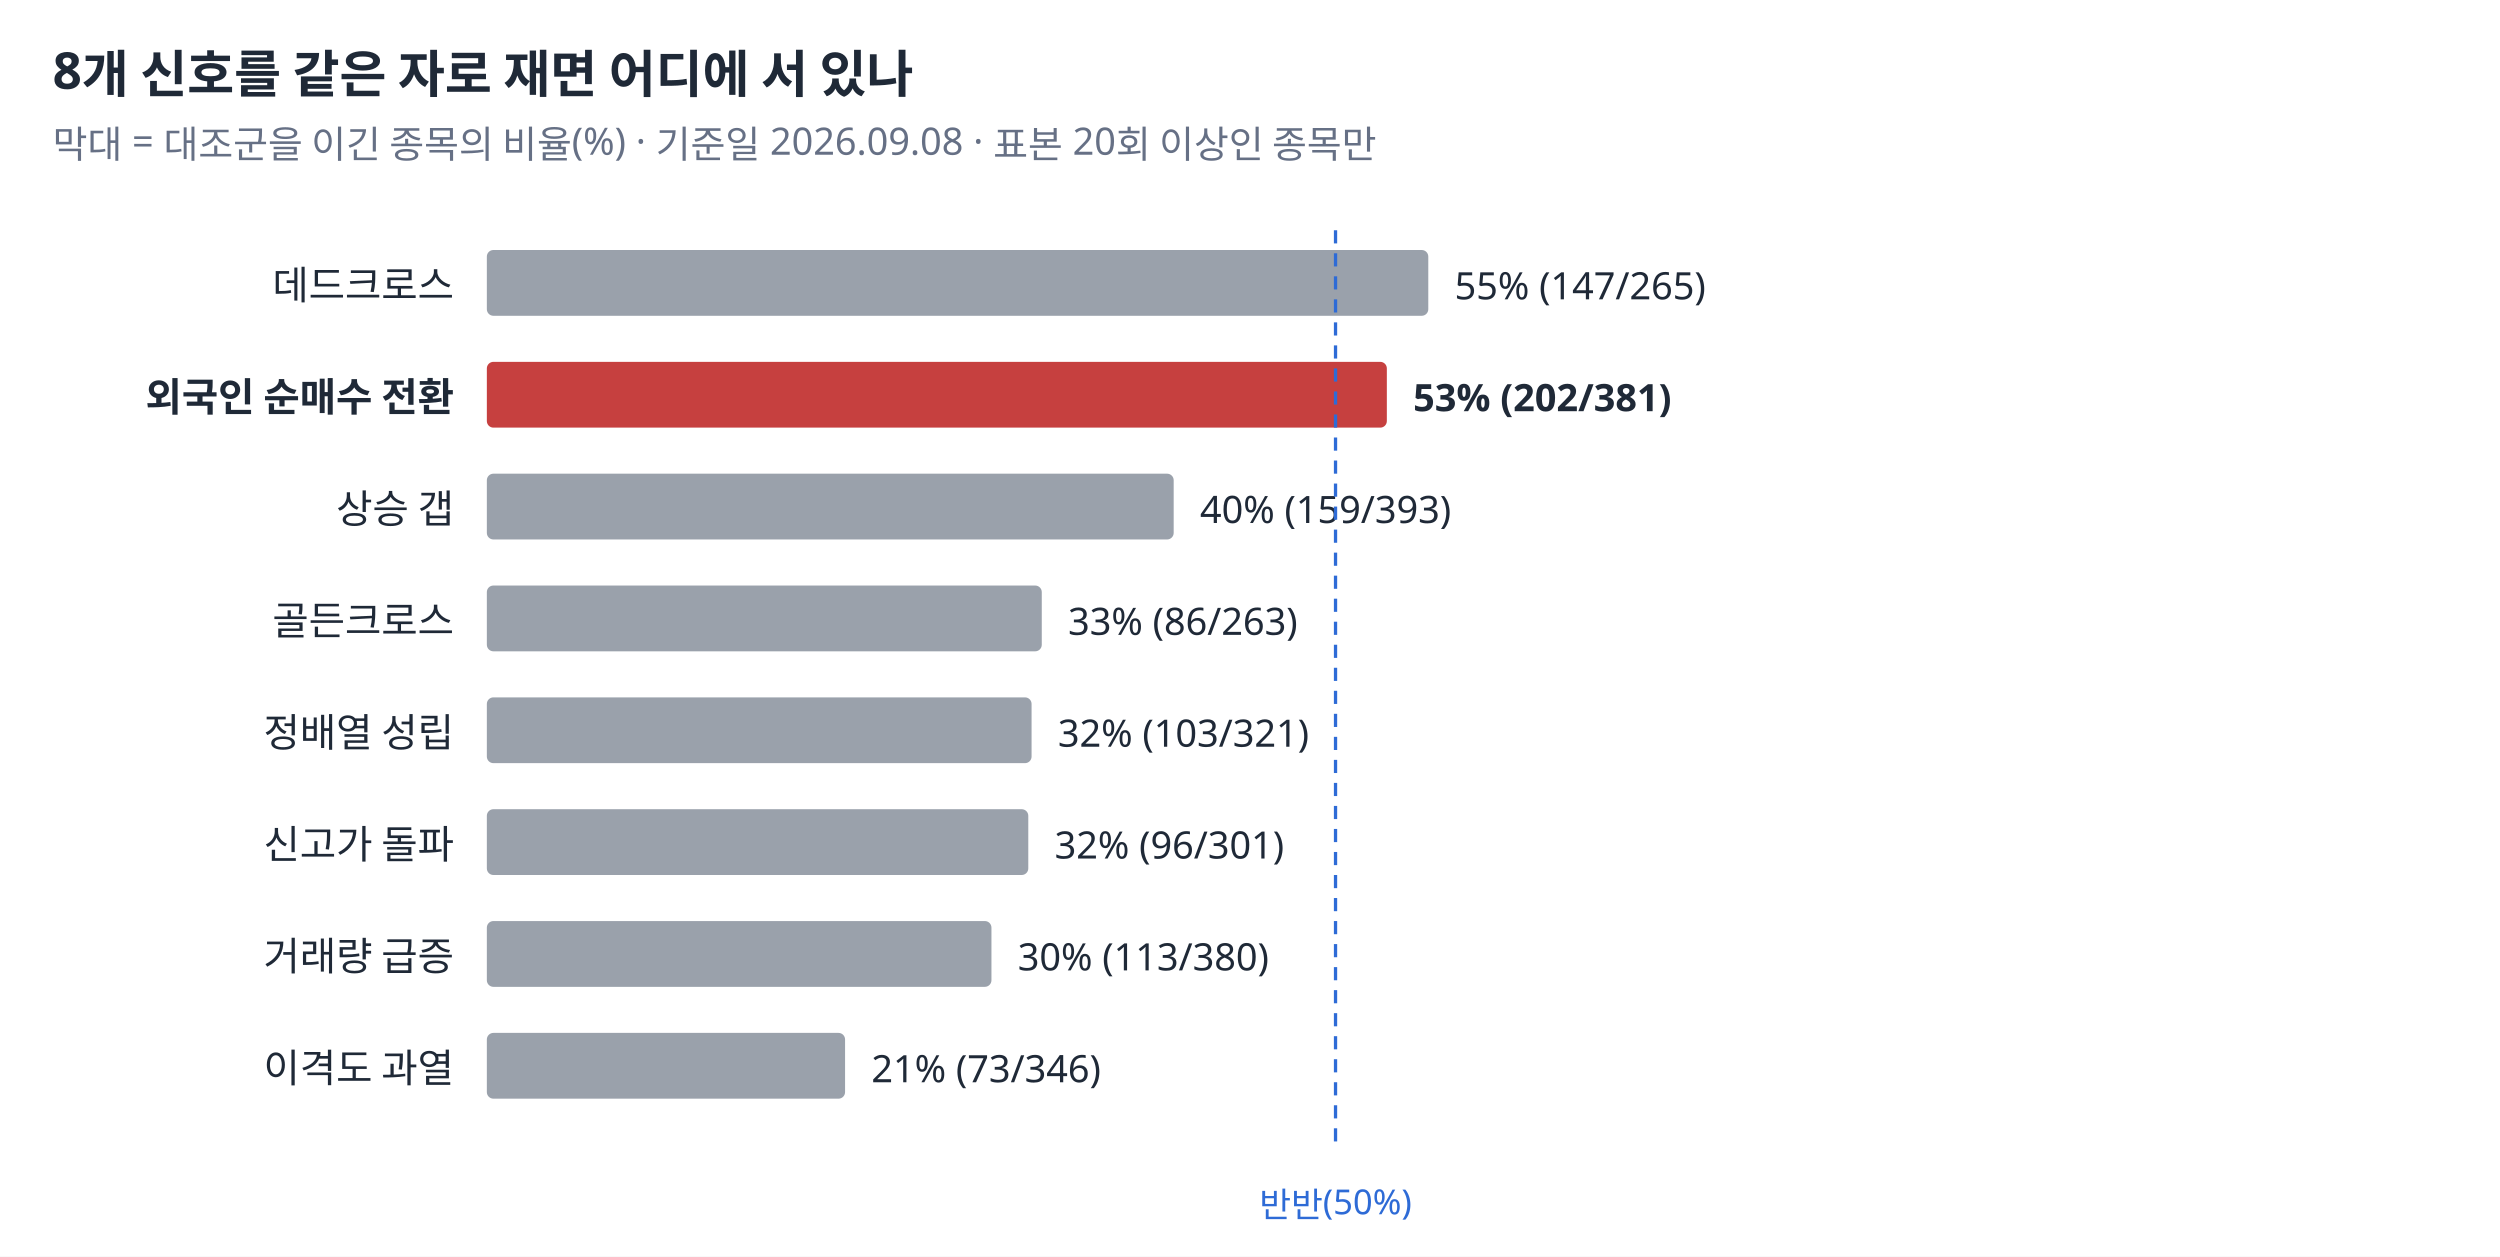
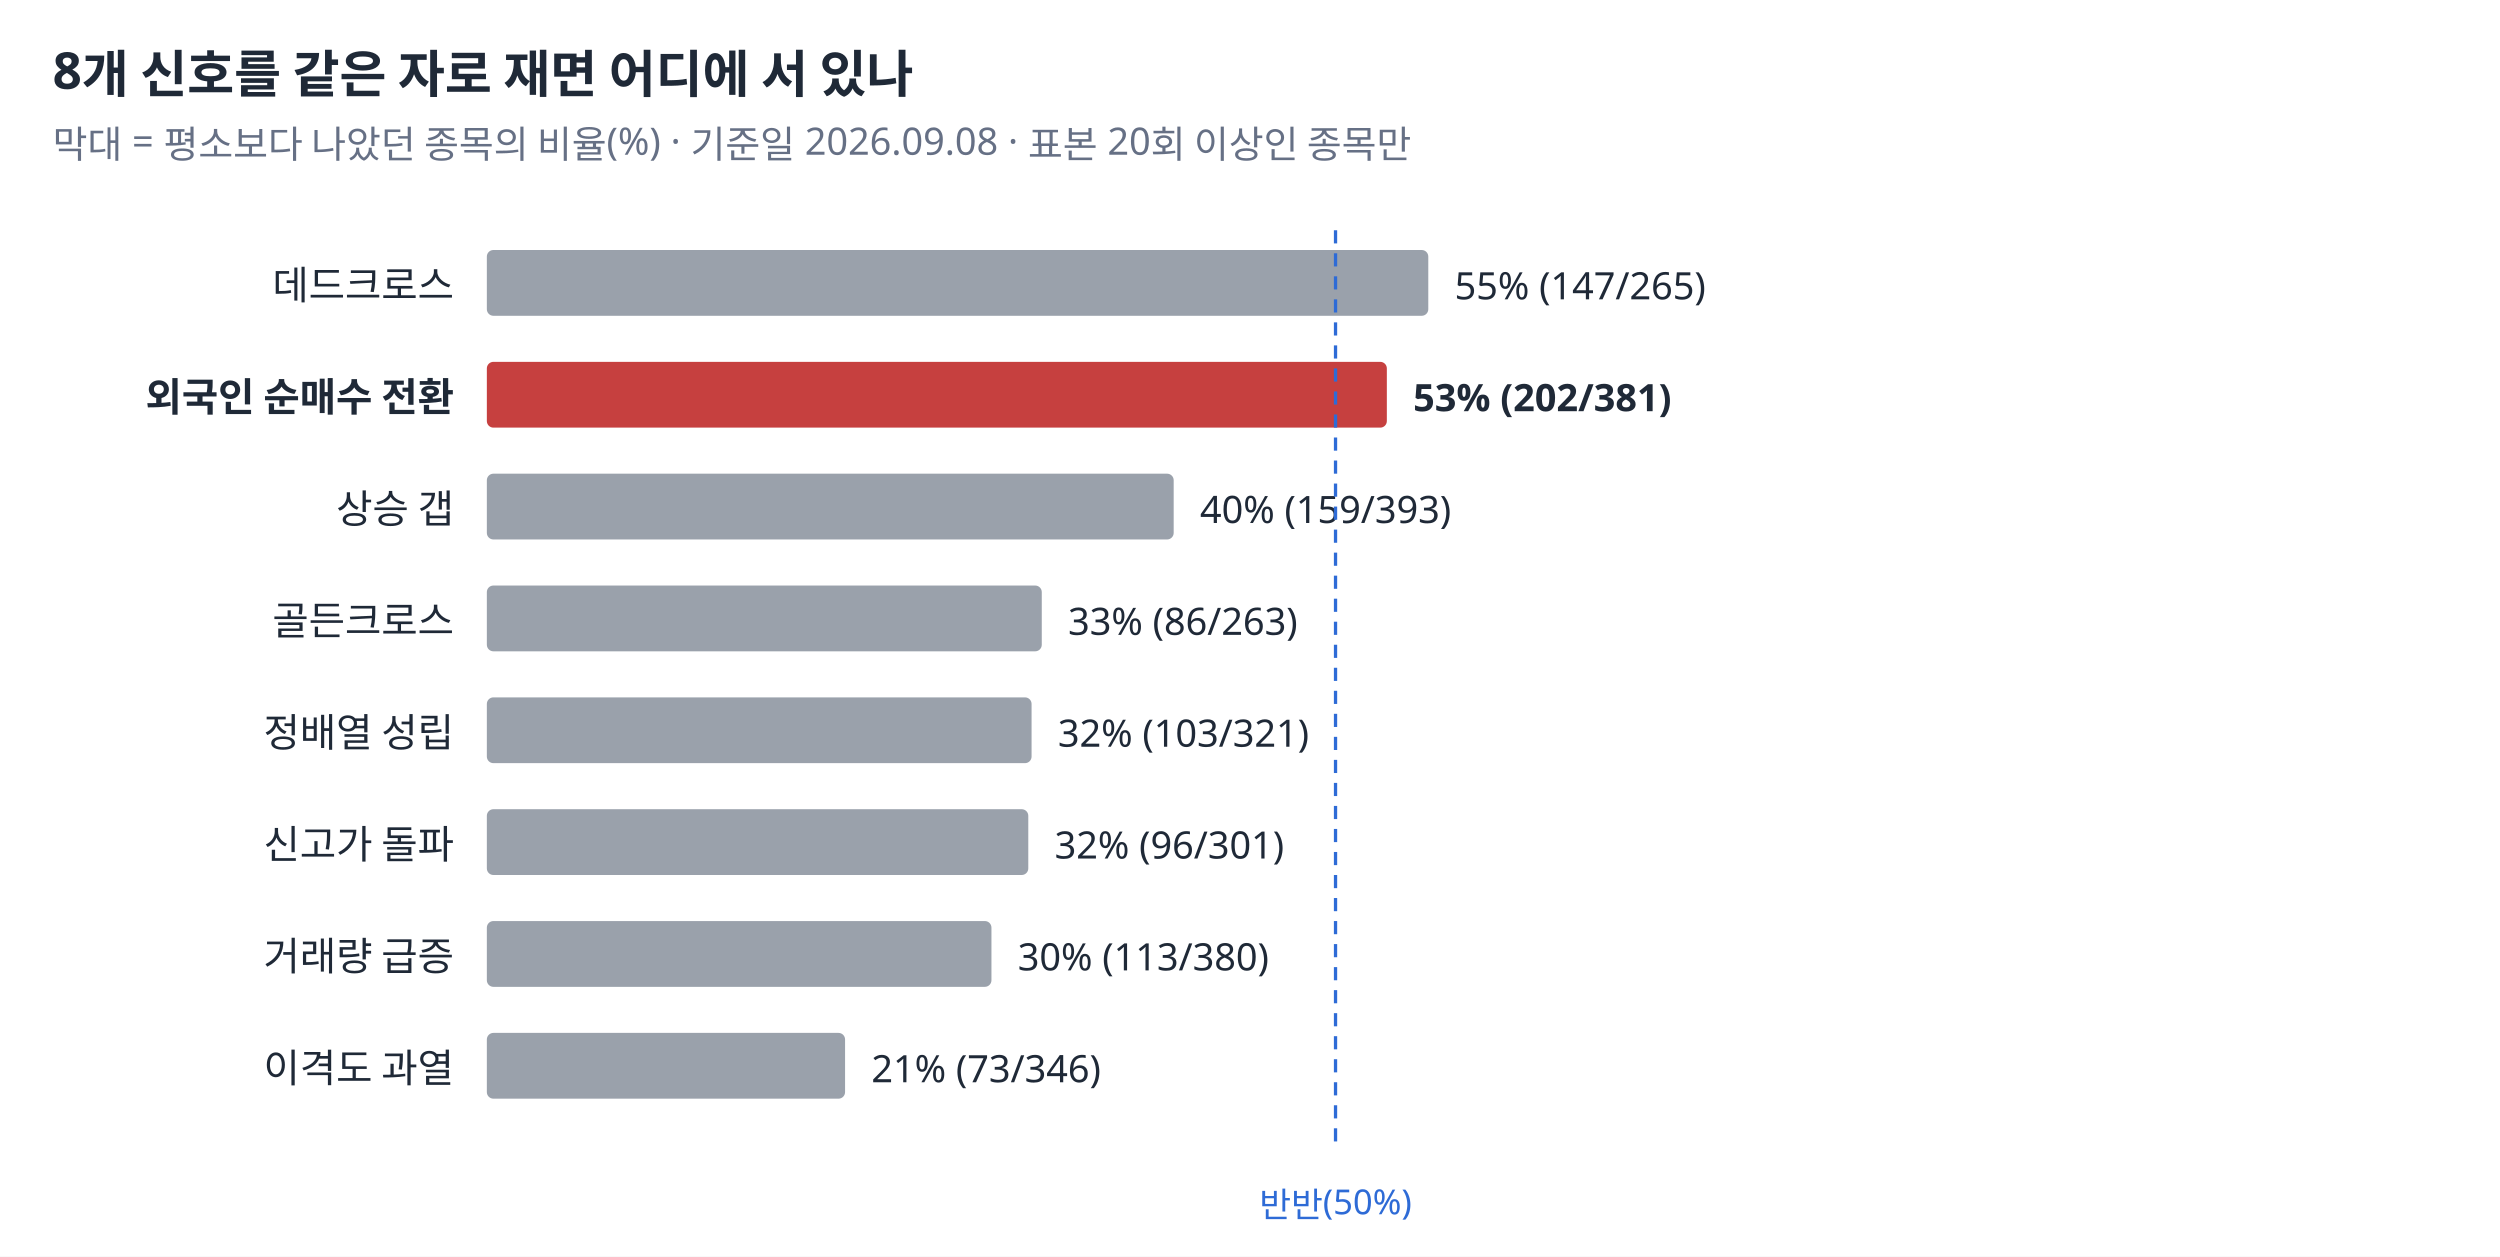
<svg xmlns="http://www.w3.org/2000/svg" viewBox="0 0 760 382" width="760" height="382" font-family="Malgun Gothic, 맑은 고딕, sans-serif">
  <rect width="760" height="382" fill="#FFFFFF" />
  <text x="16" y="27" font-size="15.5" font-weight="700" fill="#1F2937">8개 신호를 같은 자로 재면 어디에 서 있나</text>
-   <text x="16" y="48" font-size="11.5" fill="#667085">막대 = 대조군을 이긴 종목의 비율(%) · 기준일 2026.09.08 · 표본 20회 이상인 종목만</text>
+   <text x="16" y="48" font-size="11.5" fill="#667085">막대 = 평소보다 나았던 종목의 비율(%) · 기준일 2026.09.08 · 표본 20회 이상인 종목만</text>
  <text x="138" y="91" font-size="12" text-anchor="end" fill="#1F2937" font-weight="400">데드크로스</text>
  <rect x="148" y="76" width="286.2" height="20" fill="#9AA1AB" rx="2" />
  <text x="442.2" y="91" font-size="11.5" font-weight="400" fill="#1F2937">55%  (147/265)</text>
  <text x="138" y="125" font-size="12" text-anchor="end" fill="#1F2937" font-weight="700">외국인 순매수 전환</text>
  <rect x="148" y="110" width="273.6" height="20" fill="#C6403F" rx="2" />
  <text x="429.6" y="125" font-size="11.5" font-weight="700" fill="#1F2937">53%  (202/381)</text>
  <text x="138" y="159" font-size="12" text-anchor="end" fill="#1F2937" font-weight="400">상승 갭</text>
  <rect x="148" y="144" width="208.8" height="20" fill="#9AA1AB" rx="2" />
  <text x="364.8" y="159" font-size="11.5" font-weight="400" fill="#1F2937">40%  (159/393)</text>
  <text x="138" y="193" font-size="12" text-anchor="end" fill="#1F2937" font-weight="400">골든크로스</text>
  <rect x="148" y="178" width="168.7" height="20" fill="#9AA1AB" rx="2" />
  <text x="324.7" y="193" font-size="11.5" font-weight="400" fill="#1F2937">33%  (86/263)</text>
  <text x="138" y="227" font-size="12" text-anchor="end" fill="#1F2937" font-weight="400">정배열 성립</text>
  <rect x="148" y="212" width="165.6" height="20" fill="#9AA1AB" rx="2" />
  <text x="321.6" y="227" font-size="11.5" font-weight="400" fill="#1F2937">32%  (103/321)</text>
  <text x="138" y="261" font-size="12" text-anchor="end" fill="#1F2937" font-weight="400">신고가 돌파</text>
  <rect x="148" y="246" width="164.6" height="20" fill="#9AA1AB" rx="2" />
  <text x="320.6" y="261" font-size="11.5" font-weight="400" fill="#1F2937">32%  (96/301)</text>
  <text x="138" y="295" font-size="12" text-anchor="end" fill="#1F2937" font-weight="400">거래량 급증</text>
  <rect x="148" y="280" width="153.4" height="20" fill="#9AA1AB" rx="2" />
  <text x="309.4" y="295" font-size="11.5" font-weight="400" fill="#1F2937">30%  (113/380)</text>
  <text x="138" y="329" font-size="12" text-anchor="end" fill="#1F2937" font-weight="400">이격도 과열</text>
  <rect x="148" y="314" width="108.9" height="20" fill="#9AA1AB" rx="2" />
  <text x="264.9" y="329" font-size="11.5" font-weight="400" fill="#1F2937">21%  (73/346)</text>
  <line x1="406.0" y1="70" x2="406.0" y2="348" stroke="#2E6BD6" stroke-dasharray="4 3" />
  <text x="406.0" y="370" font-size="10.5" text-anchor="middle" fill="#2E6BD6">반반(50%)</text>
</svg>
